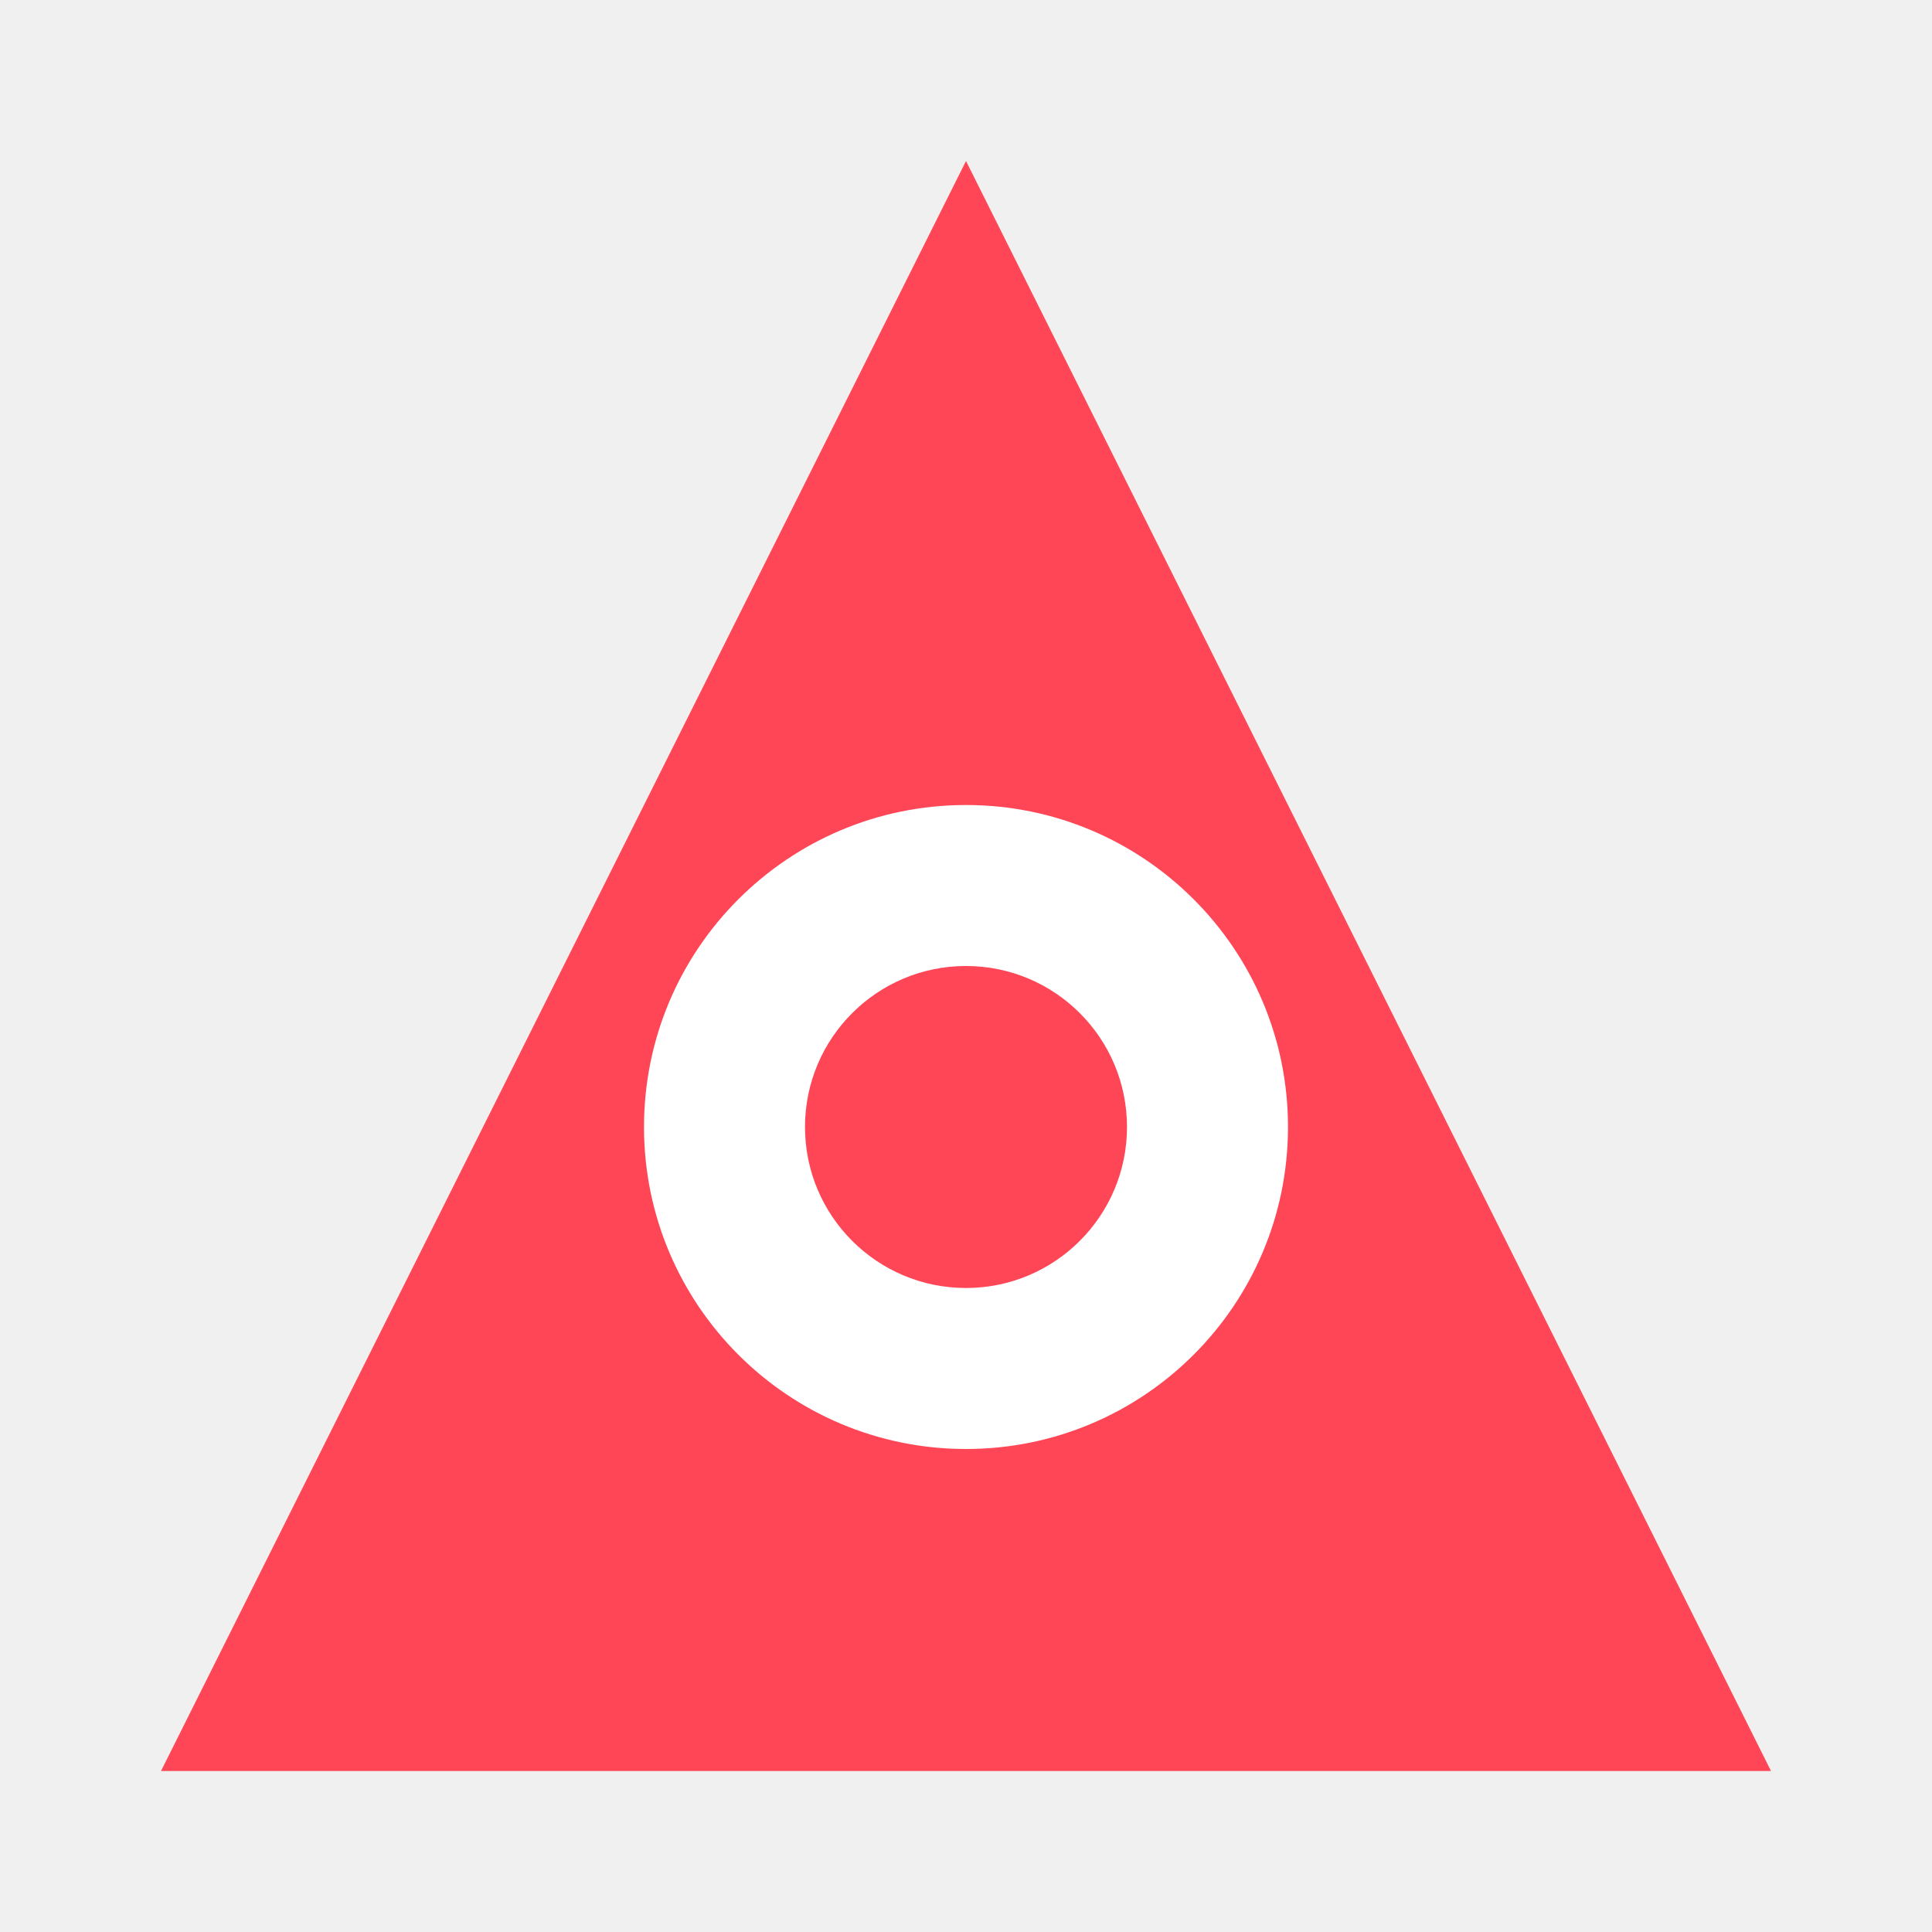
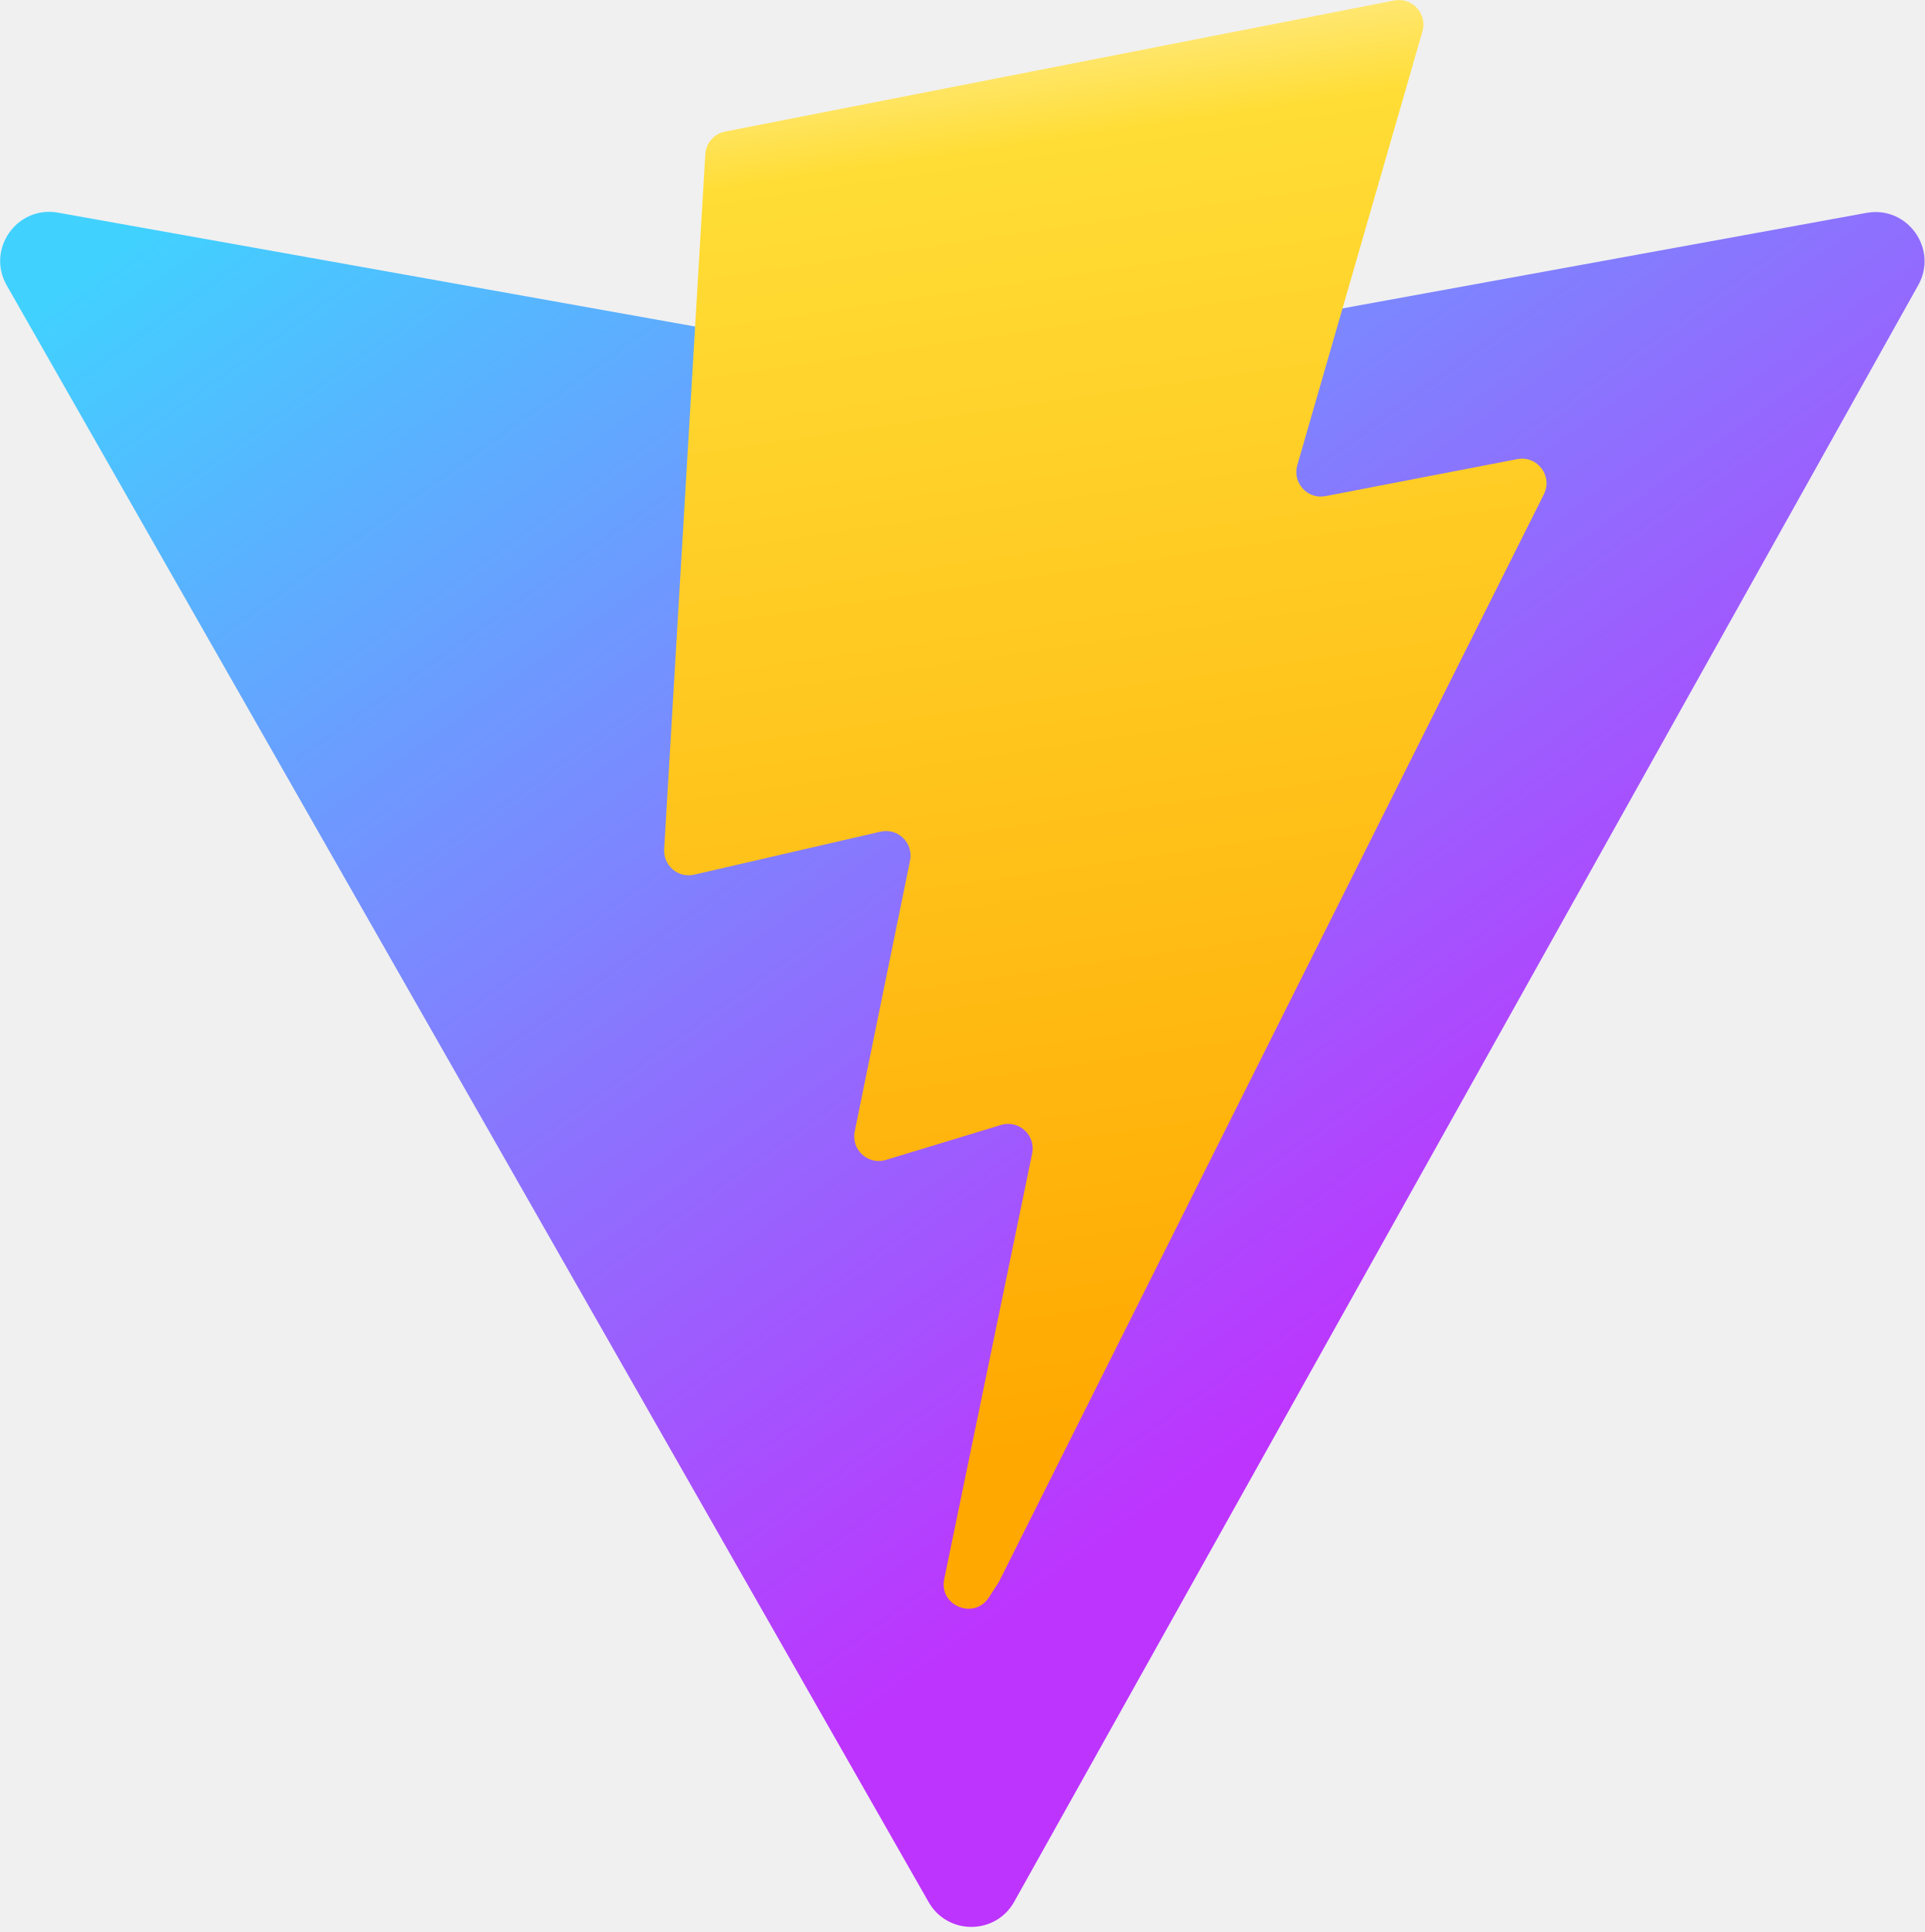
- <svg xmlns="http://www.w3.org/2000/svg" width="48" height="48" viewBox="0 0 48 48" fill="none">
-   <g>
-     <path d="M24 4L44 44H4L24 4Z" fill="#FF4656" />
-     <circle cx="24" cy="28" r="8" fill="#fff" />
-     <circle cx="24" cy="28" r="4" fill="#FF4656" />
-   </g>
+ <svg xmlns="http://www.w3.org/2000/svg" aria-hidden="true" role="img" class="iconify iconify--logos" width="31.88" height="32" preserveAspectRatio="xMidYMid meet" viewBox="0 0 256 257">
+   <defs>
+     <linearGradient id="IconifyId1813088fe1fbc01fb466" x1="-.828%" x2="57.636%" y1="7.652%" y2="78.411%">
+       <stop offset="0%" stop-color="#41D1FF" />
+       <stop offset="100%" stop-color="#BD34FE" />
+     </linearGradient>
+     <linearGradient id="IconifyId1813088fe1fbc01fb467" x1="43.376%" x2="50.316%" y1="2.242%" y2="89.03%">
+       <stop offset="0%" stop-color="#FFEA83" />
+       <stop offset="8.333%" stop-color="#FFDD35" />
+       <stop offset="100%" stop-color="#FFA800" />
+     </linearGradient>
+   </defs>
+   <path fill="url(#IconifyId1813088fe1fbc01fb466)" d="M255.153 37.938L134.897 252.976c-2.483 4.44-8.862 4.466-11.382.048L.875 37.958c-2.746-4.814 1.371-10.646 6.827-9.67l120.385 21.517a6.537 6.537 0 0 0 2.322-.004l117.867-21.483c5.438-.991 9.574 4.796 6.877 9.62Z" />
+   <path fill="url(#IconifyId1813088fe1fbc01fb467)" d="M185.432.063L96.44 17.501a3.268 3.268 0 0 0-2.634 3.014l-5.474 92.456a3.268 3.268 0 0 0 3.997 3.378l24.777-5.718c2.318-.535 4.413 1.507 3.936 3.838l-7.361 36.047c-.495 2.426 1.782 4.5 4.151 3.78l15.304-4.649c2.372-.72 4.652 1.36 4.15 3.788l-11.698 56.621c-.732 3.542 3.979 5.473 5.943 2.437l1.313-2.028l72.516-144.72c1.215-2.423-.88-5.186-3.54-4.672l-25.505 4.922c-2.396.462-4.435-1.77-3.759-4.114l16.646-57.705c.677-2.35-1.37-4.583-3.769-4.113Z" />
</svg>
